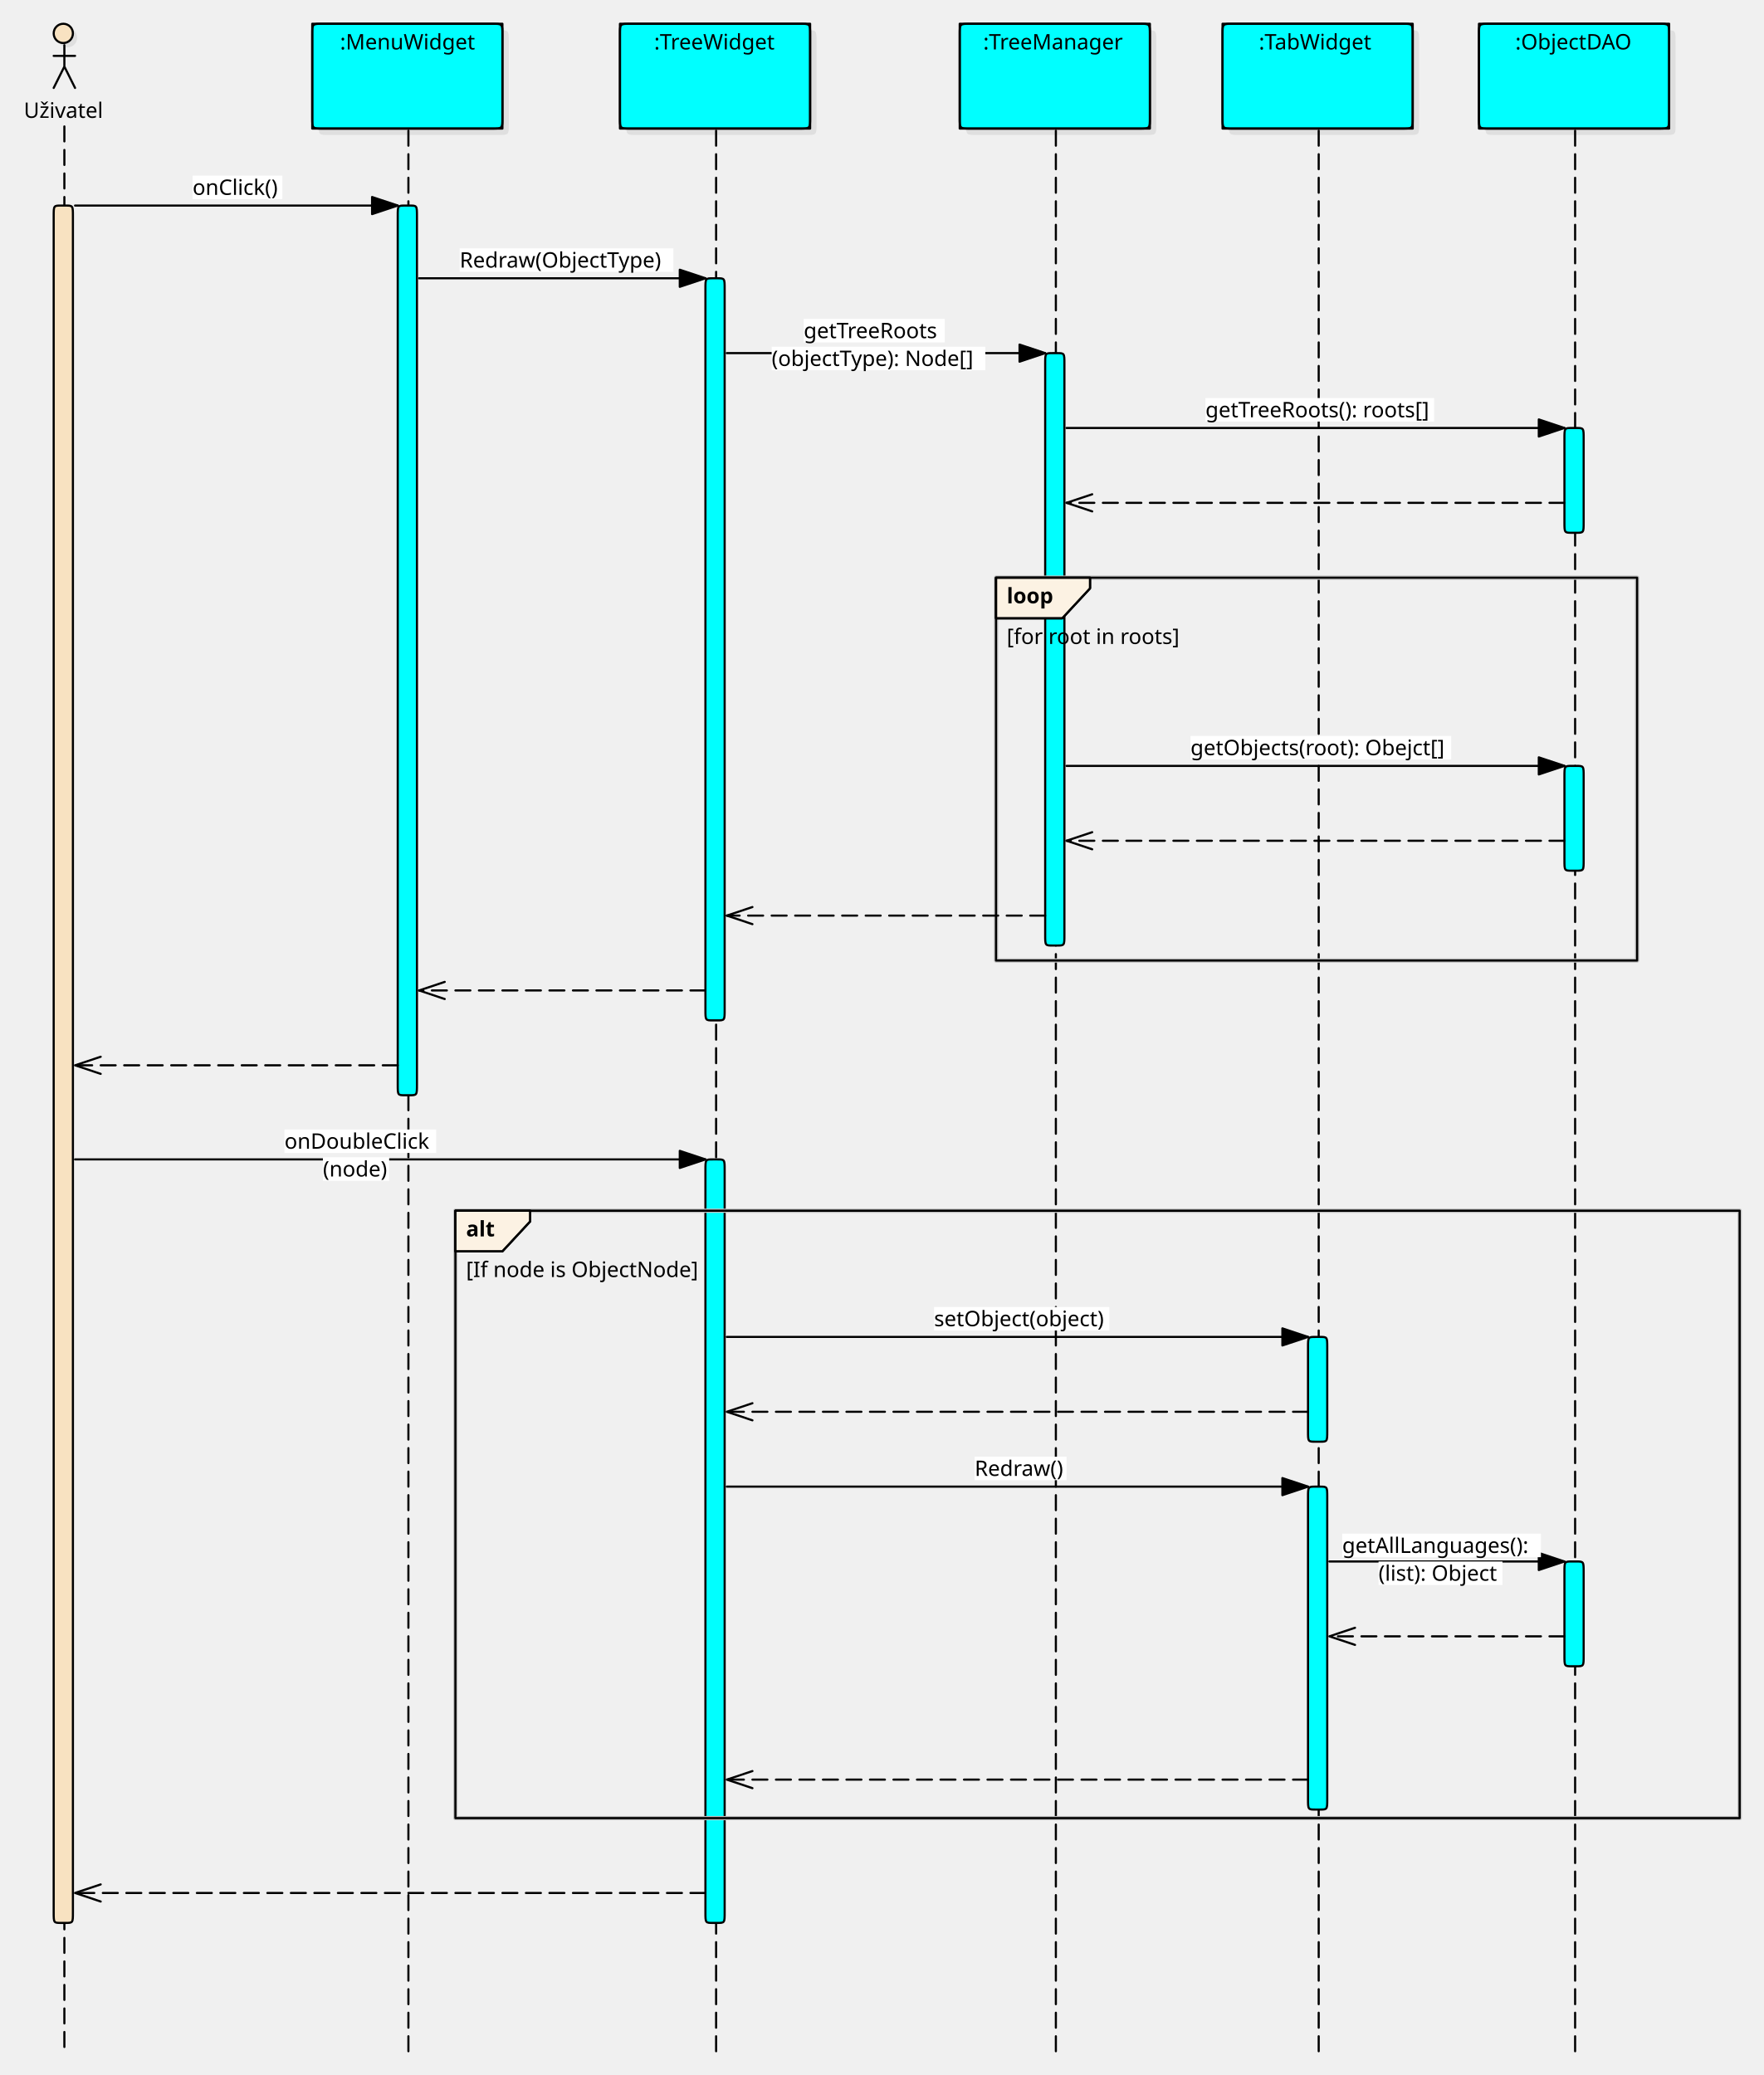
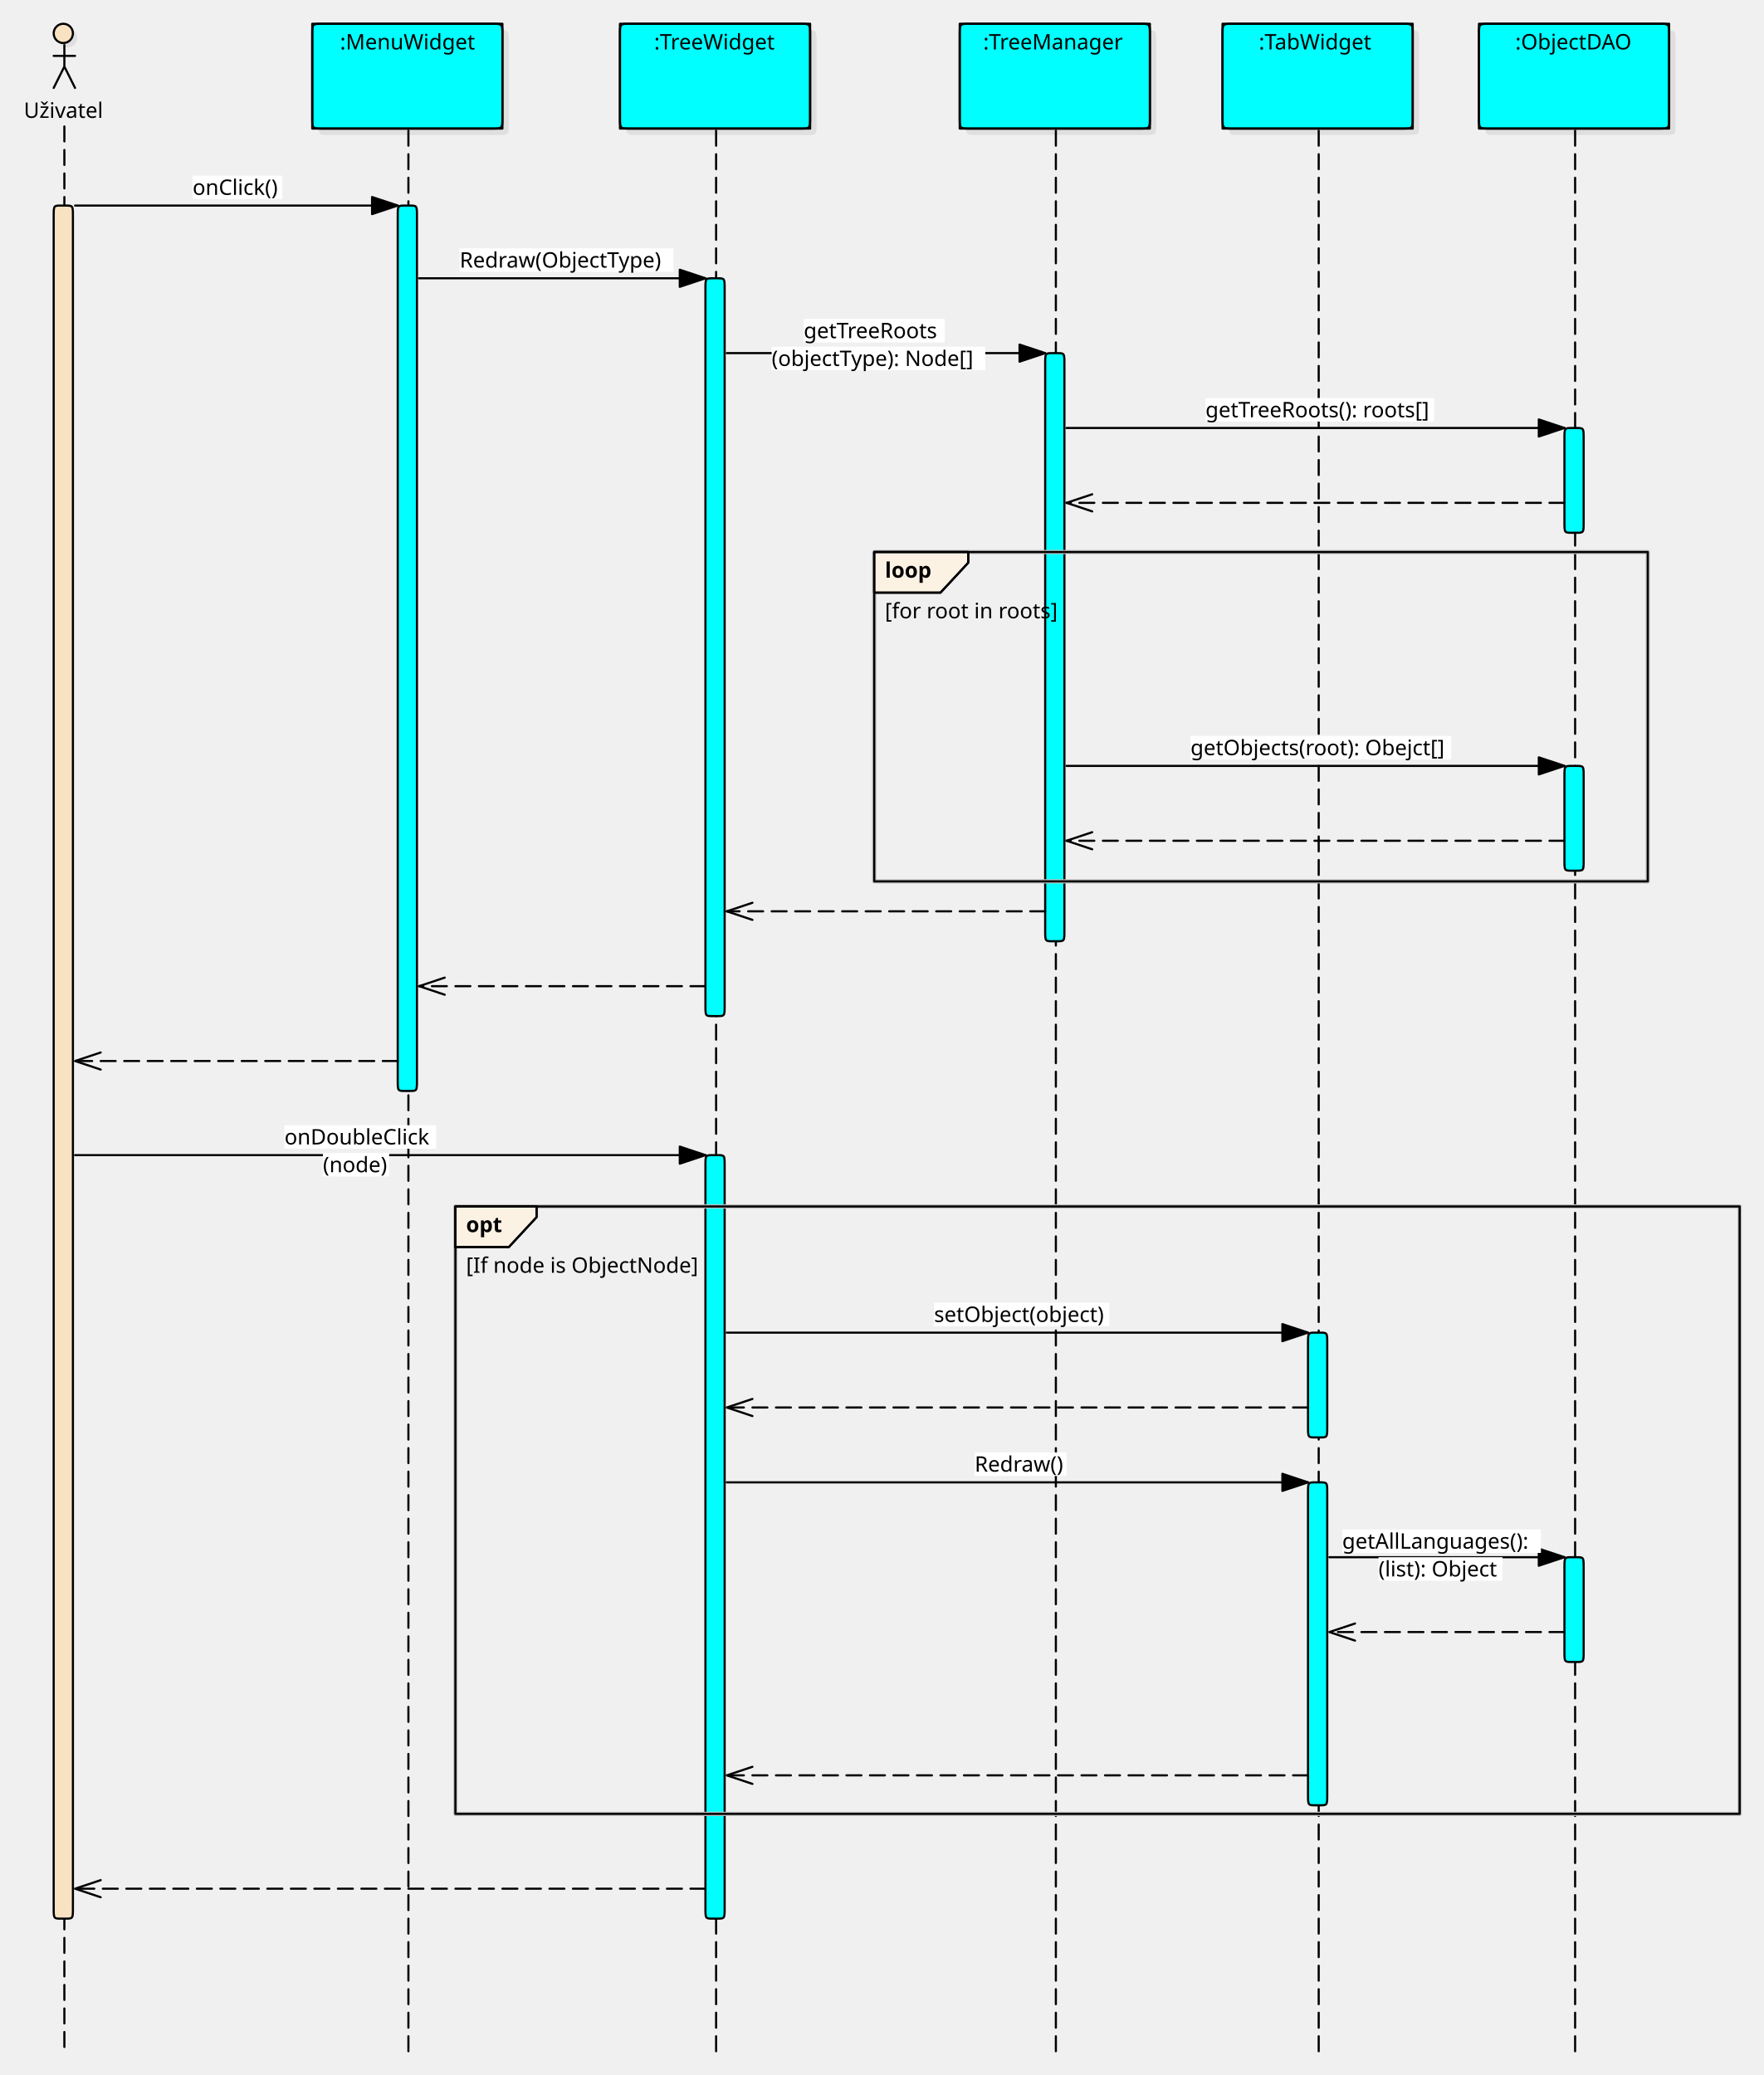
<svg xmlns="http://www.w3.org/2000/svg" version="1.1" preserveAspectRatio="xMidYMid" xml:space="preserve" width="593.46pt" height="698.414pt" viewBox="17.889 27.342 593.46 698.414">
  <g transform="matrix(1 0 0 -1 0 841)">
    <g stroke="#000000" fill="none" fill-rule="evenodd" stroke-width="1" stroke-linecap="round" stroke-linejoin="round" stroke-miterlimit="3" letter-spacing="normal" font-weight="normal" font-style="normal" baseline-shift="0">
      <g transform="matrix(0.75 0 0 0.75 0 841.65)">
        <g transform="matrix(0.958838 0 0 -0.959795 0 0)" font-family="ArialUnicode" font-size="10">
          <path fill="#DFDFDF" stroke="none" d="M52 56.5C52 54.01 54.01 52 56.5 52C58.99 52 61 54.01 61 56.5C61 58.99 58.99 61 56.5 61C54.01 61 52 58.99 52 56.5" />
          <path fill="#F8E2C1" stroke="none" d="M50 54.5C50 52.01 52.01 50 54.5 50C56.99 50 59 52.01 59 54.5C59 56.99 56.99 59 54.5 59C52.01 59 50 56.99 50 54.5" />
          <path d="M50 54.5C50 52.01 52.01 50 54.5 50C56.99 50 59 52.01 59 54.5C59 56.99 56.99 59 54.5 59C52.01 59 50 56.99 50 54.5M55 60V70M50 65H60M50 80L55 70m5 10L55 70" />
          <text transform="matrix(1 0 0 1 36 85)" fill="#000000" stroke="none">
            <tspan dx="0 " x="0" y="9">Uživatel</tspan>
          </text>
          <path stroke-dasharray="7,4" d="M55 98L55 996" />
-           <path fill="#F8E2C1" stroke="none" d="M50 140C50 135 50 135 53.5 135h2C59 135 59 135 59 140V933C59 938 59 938 55.5 938h-2C50 938 50 938 50 933V140" />
-           <path d="M50 140C50 135 50 135 53.5 135h2C59 135 59 135 59 140V933C59 938 59 938 55.5 938h-2C50 938 50 938 50 933V140" />
+           <path fill="#F8E2C1" stroke="none" d="M50 140C50 135 50 135 53.5 135h2C59 135 59 135 59 140V931C59 936 59 936 55.5 936h-2C50 936 50 936 50 931V140" />
+           <path d="M50 140C50 135 50 135 53.5 135h2C59 135 59 135 59 140V931C59 936 59 936 55.5 936h-2C50 936 50 936 50 931V140" />
          <path fill="#DFDFDF" stroke="none" d="M174 58C174 53 174 53 179 53h79C263 53 263 53 263 58V97C263 102 263 102 258 102H179C174 102 174 102 174 97V58" />
          <path fill="#00FFFF" stroke="none" d="M171 55C171 50 171 50 176 50h79C260 50 260 50 260 55V94C260 99 260 99 255 99H176C171 99 171 99 171 94V55" />
          <path d="M171 55C171 50 171 50 176 50h79C260 50 260 50 260 55V94C260 99 260 99 255 99H176C171 99 171 99 171 94V55m0 0C171 50 171 50 176 50h79C260 50 260 50 260 55V94C260 99 260 99 255 99H176C171 99 171 99 171 94V55" />
          <rect x="171" y="50" width="89" height="49" />
          <text transform="matrix(1 0 0 1 184 53)" fill="#000000" stroke="none">
            <tspan dx="0 " x="0" y="9">:MenuWidget</tspan>
          </text>
          <path stroke-dasharray="7,4" d="M216 100L216 998" />
-           <path fill="#00FFFF" stroke="none" d="M211 140C211 135 211 135 214.5 135h2C220 135 220 135 220 140V546C220 551 220 551 216.5 551h-2C211 551 211 551 211 546V140" />
-           <path d="M211 140C211 135 211 135 214.5 135h2C220 135 220 135 220 140V546C220 551 220 551 216.5 551h-2C211 551 211 551 211 546V140" />
+           <path fill="#00FFFF" stroke="none" d="M211 140C211 135 211 135 214.5 135h2C220 135 220 135 220 140V544C220 549 220 549 216.5 549h-2C211 549 211 549 211 544V140" />
+           <path d="M211 140C211 135 211 135 214.5 135h2C220 135 220 135 220 140V544C220 549 220 549 216.5 549h-2C211 549 211 549 211 544V140" />
          <path fill="#DFDFDF" stroke="none" d="M477 58C477 53 477 53 482 53h79C566 53 566 53 566 58V97C566 102 566 102 561 102H482C477 102 477 102 477 97V58" />
          <path fill="#00FFFF" stroke="none" d="M474 55C474 50 474 50 479 50h79C563 50 563 50 563 55V94C563 99 563 99 558 99H479C474 99 474 99 474 94V55" />
          <path d="M474 55C474 50 474 50 479 50h79C563 50 563 50 563 55V94C563 99 563 99 558 99H479C474 99 474 99 474 94V55m0 0C474 50 474 50 479 50h79C563 50 563 50 563 55V94C563 99 563 99 558 99H479C474 99 474 99 474 94V55" />
          <rect x="474" y="50" width="89" height="49" />
          <text transform="matrix(1 0 0 1 485 53)" fill="#000000" stroke="none">
            <tspan dx="0 " x="0" y="9">:TreeManager</tspan>
          </text>
          <path stroke-dasharray="7,4" d="M519 100L519 998" />
-           <path fill="#00FFFF" stroke="none" d="M514 209C514 204 514 204 517.5 204h2C523 204 523 204 523 209V476C523 481 523 481 519.5 481h-2C514 481 514 481 514 476V209" />
-           <path d="M514 209C514 204 514 204 517.5 204h2C523 204 523 204 523 209V476C523 481 523 481 519.5 481h-2C514 481 514 481 514 476V209" />
+           <path fill="#00FFFF" stroke="none" d="M514 209C514 204 514 204 517.5 204h2C523 204 523 204 523 209V474C523 479 523 479 519.5 479h-2C514 479 514 479 514 474V209" />
+           <path d="M514 209C514 204 514 204 517.5 204h2C523 204 523 204 523 209V474C523 479 523 479 519.5 479h-2C514 479 514 479 514 474V209" />
          <path fill="#DFDFDF" stroke="none" d="M720 58C720 53 720 53 725 53h79C809 53 809 53 809 58V97C809 102 809 102 804 102H725C720 102 720 102 720 97V58" />
          <path fill="#00FFFF" stroke="none" d="M717 55C717 50 717 50 722 50h79C806 50 806 50 806 55V94C806 99 806 99 801 99H722C717 99 717 99 717 94V55" />
          <path d="M717 55C717 50 717 50 722 50h79C806 50 806 50 806 55V94C806 99 806 99 801 99H722C717 99 717 99 717 94V55m0 0C717 50 717 50 722 50h79C806 50 806 50 806 55V94C806 99 806 99 801 99H722C717 99 717 99 717 94V55" />
          <rect x="717" y="50" width="89" height="49" />
          <text transform="matrix(1 0 0 1 734 53)" fill="#000000" stroke="none">
            <tspan dx="0 " x="0" y="9">:ObjectDAO</tspan>
          </text>
          <path stroke-dasharray="7,4" d="M762 100L762 998" />
          <path fill="#00FFFF" stroke="none" d="M757 244C757 239 757 239 760.5 239h2C766 239 766 239 766 244v39C766 288 766 288 762.5 288h-2C757 288 757 288 757 283V244" />
          <path d="M757 244C757 239 757 239 760.5 239h2C766 239 766 239 766 244v39C766 288 766 288 762.5 288h-2C757 288 757 288 757 283V244" />
          <path fill="#00FFFF" stroke="none" d="M757 402C757 397 757 397 760.5 397h2C766 397 766 397 766 402v39C766 446 766 446 762.5 446h-2C757 446 757 446 757 441V402" />
          <path d="M757 402C757 397 757 397 760.5 397h2C766 397 766 397 766 402v39C766 446 766 446 762.5 446h-2C757 446 757 446 757 441V402" />
-           <path fill="#00FFFF" stroke="none" d="M757 774C757 769 757 769 760.5 769h2C766 769 766 769 766 774v39C766 818 766 818 762.5 818h-2C757 818 757 818 757 813V774" />
-           <path d="M757 774C757 769 757 769 760.5 769h2C766 769 766 769 766 774v39C766 818 766 818 762.5 818h-2C757 818 757 818 757 813V774" />
+           <path fill="#00FFFF" stroke="none" d="M757 772C757 767 757 767 760.5 767h2C766 767 766 767 766 772v39C766 816 766 816 762.5 816h-2C757 816 757 816 757 811V772" />
+           <path d="M757 772C757 767 757 767 760.5 767h2C766 767 766 767 766 772v39C766 816 766 816 762.5 816h-2C757 816 757 816 757 811V772" />
          <path fill="#DFDFDF" stroke="none" d="M318 58C318 53 318 53 323 53h79C407 53 407 53 407 58V97C407 102 407 102 402 102H323C318 102 318 102 318 97V58" />
          <path fill="#00FFFF" stroke="none" d="M315 55C315 50 315 50 320 50h79C404 50 404 50 404 55V94C404 99 404 99 399 99H320C315 99 315 99 315 94V55" />
          <path d="M315 55C315 50 315 50 320 50h79C404 50 404 50 404 55V94C404 99 404 99 399 99H320C315 99 315 99 315 94V55m0 0C315 50 315 50 320 50h79C404 50 404 50 404 55V94C404 99 404 99 399 99H320C315 99 315 99 315 94V55" />
          <rect x="315" y="50" width="89" height="49" />
          <text transform="matrix(1 0 0 1 331 53)" fill="#000000" stroke="none">
            <tspan dx="0 " x="0" y="9">:TreeWidget</tspan>
          </text>
          <path stroke-dasharray="7,4" d="M360 100L360 998" />
-           <path fill="#00FFFF" stroke="none" d="M355 174C355 169 355 169 358.5 169h2C364 169 364 169 364 174V511C364 516 364 516 360.5 516h-2C355 516 355 516 355 511V174" />
-           <path d="M355 174C355 169 355 169 358.5 169h2C364 169 364 169 364 174V511C364 516 364 516 360.5 516h-2C355 516 355 516 355 511V174" />
-           <path fill="#00FFFF" stroke="none" d="M355 586C355 581 355 581 358.5 581h2C364 581 364 581 364 586V933C364 938 364 938 360.5 938h-2C355 938 355 938 355 933V586" />
-           <path d="M355 586C355 581 355 581 358.5 581h2C364 581 364 581 364 586V933C364 938 364 938 360.5 938h-2C355 938 355 938 355 933V586" />
+           <path fill="#00FFFF" stroke="none" d="M355 174C355 169 355 169 358.5 169h2C364 169 364 169 364 174V509C364 514 364 514 360.5 514h-2C355 514 355 514 355 509V174" />
+           <path d="M355 174C355 169 355 169 358.5 169h2C364 169 364 169 364 174V509C364 514 364 514 360.5 514h-2C355 514 355 514 355 509V174" />
+           <path fill="#00FFFF" stroke="none" d="M355 584C355 579 355 579 358.5 579h2C364 579 364 579 364 584V931C364 936 364 936 360.5 936h-2C355 936 355 936 355 931V584" />
+           <path d="M355 584C355 579 355 579 358.5 579h2C364 579 364 579 364 584V931C364 936 364 936 360.5 936h-2C355 936 355 936 355 931V584" />
          <path fill="#DFDFDF" stroke="none" d="M600 58C600 53 600 53 605 53h79C689 53 689 53 689 58V97C689 102 689 102 684 102H605C600 102 600 102 600 97V58" />
          <path fill="#00FFFF" stroke="none" d="M597 55C597 50 597 50 602 50h79C686 50 686 50 686 55V94C686 99 686 99 681 99H602C597 99 597 99 597 94V55" />
          <path d="M597 55C597 50 597 50 602 50h79C686 50 686 50 686 55V94C686 99 686 99 681 99H602C597 99 597 99 597 94V55m0 0C597 50 597 50 602 50h79C686 50 686 50 686 55V94C686 99 686 99 681 99H602C597 99 597 99 597 94V55" />
          <rect x="597" y="50" width="89" height="49" />
          <text transform="matrix(1 0 0 1 614 53)" fill="#000000" stroke="none">
            <tspan dx="0 " x="0" y="9">:TabWidget</tspan>
          </text>
          <path stroke-dasharray="7,4" d="M642 100L642 998" />
-           <path fill="#00FFFF" stroke="none" d="M637 669C637 664 637 664 640.5 664h2C646 664 646 664 646 669v39C646 713 646 713 642.5 713h-2C637 713 637 713 637 708V669" />
-           <path d="M637 669C637 664 637 664 640.5 664h2C646 664 646 664 646 669v39C646 713 646 713 642.5 713h-2C637 713 637 713 637 708V669" />
-           <path fill="#00FFFF" stroke="none" d="M637 739C637 734 637 734 640.5 734h2C646 734 646 734 646 739V880C646 885 646 885 642.5 885h-2C637 885 637 885 637 880V739" />
-           <path d="M637 739C637 734 637 734 640.5 734h2C646 734 646 734 646 739V880C646 885 646 885 642.5 885h-2C637 885 637 885 637 880V739" />
-           <path stroke="#C0C0C0" stroke-width="2" d="M491 309V488m0 0H791m0 0V309m0 0H491" />
-           <path d="M491 309V488m0 0H791m0 0V309m0 0H491" />
-           <path fill="#FCF2E3" d="M491 309v19h31l13 -14v-5H491" />
-           <path d="M491 309v19h31l13 -14v-5H491 Z" />
-           <text transform="matrix(1 0 0 1 496 312)" fill="#000000" font-weight="bold" stroke="none">
+           <path fill="#00FFFF" stroke="none" d="M637 667C637 662 637 662 640.5 662h2C646 662 646 662 646 667v39C646 711 646 711 642.5 711h-2C637 711 637 711 637 706V667" />
+           <path d="M637 667C637 662 637 662 640.5 662h2C646 662 646 662 646 667v39C646 711 646 711 642.5 711h-2C637 711 637 711 637 706V667" />
+           <path fill="#00FFFF" stroke="none" d="M637 737C637 732 637 732 640.5 732h2C646 732 646 732 646 737V878C646 883 646 883 642.5 883h-2C637 883 637 883 637 878V737" />
+           <path d="M637 737C637 732 637 732 640.5 732h2C646 732 646 732 646 737V878C646 883 646 883 642.5 883h-2C637 883 637 883 637 878V737" />
+           <path stroke="#C0C0C0" stroke-width="2" d="M238 603V887m0 0H839m0 0V603m0 0H238" />
+           <path d="M238 603V887m0 0H839m0 0V603m0 0H238" />
+           <path fill="#FCF2E3" d="M238 603v19h25l13 -14v-5H238" />
+           <path d="M238 603v19h25l13 -14v-5H238 Z" />
+           <text transform="matrix(1 0 0 1 243 606)" fill="#000000" font-weight="bold" stroke="none">
+             <tspan dx="0 " x="0" y="9">opt </tspan>
+           </text>
+           <text transform="matrix(1 0 0 1 243 625)" fill="#000000" stroke="none">
+             <tspan dx="0 " x="0" y="9">[If node is ObjectNode]</tspan>
+           </text>
+           <path stroke="#C0C0C0" stroke-width="2" d="M434 297V451m0 0H796m0 0V297m0 0H434" />
+           <path d="M434 297V451m0 0H796m0 0V297m0 0H434" />
+           <path fill="#FCF2E3" d="M434 297v19h31l13 -14v-5H434" />
+           <path d="M434 297v19h31l13 -14v-5H434 Z" />
+           <text transform="matrix(1 0 0 1 439 300)" fill="#000000" font-weight="bold" stroke="none">
            <tspan dx="0 " x="0" y="9">loop </tspan>
          </text>
-           <text transform="matrix(1 0 0 1 496 331)" fill="#000000" stroke="none">
+           <text transform="matrix(1 0 0 1 439 319)" fill="#000000" stroke="none">
            <tspan dx="0 " x="0" y="9">[for root in roots]</tspan>
-           </text>
-           <path stroke="#C0C0C0" stroke-width="2" d="M238 605V889m0 0H839m0 0V605m0 0H238" />
-           <path d="M238 605V889m0 0H839m0 0V605m0 0H238" />
-           <path fill="#FCF2E3" d="M238 605v19h22l13 -14v-5H238" />
-           <path d="M238 605v19h22l13 -14v-5H238 Z" />
-           <text transform="matrix(1 0 0 1 243 608)" fill="#000000" font-weight="bold" stroke="none">
-             <tspan dx="0 " x="0" y="9">alt </tspan>
-           </text>
-           <text transform="matrix(1 0 0 1 243 627)" fill="#000000" stroke="none">
-             <tspan dx="0 " x="0" y="9">[If node is ObjectNode]</tspan>
          </text>
          <path d="M60 135H211" />
          <path fill="#000000" d="M199 131v4v4l12 -4l-12 -4" />
          <path d="M221 169H355" />
          <path fill="#000000" d="M343 165v4v4l12 -4l-12 -4" />
          <path d="M365 204H514" />
          <path fill="#000000" d="M502 200v4v4l12 -4l-12 -4" />
          <path d="M524 239H757" />
          <path fill="#000000" d="M745 235v4v4l12 -4l-12 -4" />
          <path stroke-dasharray="7,4" d="M757 274L524 274" />
          <path d="M524 274l12 -4m-12 4l12 4" />
          <path d="M524 397H757" />
          <path fill="#000000" d="M745 393v4v4l12 -4l-12 -4" />
          <path stroke-dasharray="7,4" d="M757 432L524 432" />
          <path d="M524 432l12 -4m-12 4l12 4" />
-           <path stroke-dasharray="7,4" d="M514 467L365 467" />
-           <path d="M365 467l12 -4m-12 4l12 4" />
-           <path stroke-dasharray="7,4" d="M355 502L221 502" />
-           <path d="M221 502l12 -4m-12 4l12 4" />
-           <path stroke-dasharray="7,4" d="M211 537L61 537" />
-           <path d="M60 537l12 -4m-12 4l12 4" />
-           <path d="M60 581H355" />
-           <path fill="#000000" d="M343 577v4v4l12 -4l-12 -4" />
-           <path d="M365 664H637" />
-           <path fill="#000000" d="M625 660v4v4l12 -4l-12 -4" />
-           <path stroke-dasharray="7,4" d="M637 699L366 699" />
-           <path d="M365 699l12 -4m-12 4l12 4" />
-           <path d="M365 734H637" />
-           <path fill="#000000" d="M625 730v4v4l12 -4l-12 -4" />
-           <path d="M647 769H757" />
-           <path fill="#000000" d="M745 765v4v4l12 -4l-12 -4" />
-           <path stroke-dasharray="7,4" d="M757 804L651 804" />
-           <path d="M647 804l12 -4m-12 4l12 4" />
-           <path stroke-dasharray="7,4" d="M637 871L366 871" />
-           <path d="M365 871l12 -4m-12 4l12 4" />
-           <path stroke-dasharray="7,4" d="M355 924L62 924" />
-           <path d="M60 924l12 -4m-12 4l12 4" />
-           <g transform="matrix(1 0 0 -1 653 756)">
+           <path stroke-dasharray="7,4" d="M514 465L365 465" />
+           <path d="M365 465l12 -4m-12 4l12 4" />
+           <path stroke-dasharray="7,4" d="M355 500L221 500" />
+           <path d="M221 500l12 -4m-12 4l12 4" />
+           <path stroke-dasharray="7,4" d="M211 535L61 535" />
+           <path d="M60 535l12 -4m-12 4l12 4" />
+           <path d="M60 579H355" />
+           <path fill="#000000" d="M343 575v4v4l12 -4l-12 -4" />
+           <path d="M365 662H637" />
+           <path fill="#000000" d="M625 658v4v4l12 -4l-12 -4" />
+           <path stroke-dasharray="7,4" d="M637 697L366 697" />
+           <path d="M365 697l12 -4m-12 4l12 4" />
+           <path d="M365 732H637" />
+           <path fill="#000000" d="M625 728v4v4l12 -4l-12 -4" />
+           <path d="M647 767H757" />
+           <path fill="#000000" d="M745 763v4v4l12 -4l-12 -4" />
+           <path stroke-dasharray="7,4" d="M757 802L651 802" />
+           <path d="M647 802l12 -4m-12 4l12 4" />
+           <path stroke-dasharray="7,4" d="M637 869L366 869" />
+           <path d="M365 869l12 -4m-12 4l12 4" />
+           <path stroke-dasharray="7,4" d="M355 922L62 922" />
+           <path d="M60 922l12 -4m-12 4l12 4" />
+           <g transform="matrix(1 0 0 -1 401 188)">
+             <rect fill="#FFFFFF" stroke="none" x="0" width="66" y="-11" height="11" />
+           </g>
+           <text transform="matrix(1 0 0 1 401 188)" fill="#000000" stroke="none">
+             <tspan dx="0 " x="0" y="9">getTreeRoots</tspan>
+           </text>
+           <g transform="matrix(1 0 0 -1 386 201)">
+             <rect fill="#FFFFFF" stroke="none" x="0" width="100" y="-11" height="11" />
+           </g>
+           <text transform="matrix(1 0 0 1 386 201)" fill="#000000" stroke="none">
+             <tspan dx="0 " x="0" y="9">(objectType): Node[]</tspan>
+           </text>
+           <g transform="matrix(1 0 0 -1 115 121)">
+             <rect fill="#FFFFFF" stroke="none" x="0" width="42" y="-11" height="11" />
+           </g>
+           <text transform="matrix(1 0 0 1 115 121)" fill="#000000" stroke="none">
+             <tspan dx="0 " x="0" y="9">onClick()</tspan>
+           </text>
+           <g transform="matrix(1 0 0 -1 653 754)">
            <rect fill="#FFFFFF" stroke="none" x="0" width="93" y="-11" height="11" />
          </g>
-           <text transform="matrix(1 0 0 1 653 756)" fill="#000000" stroke="none">
+           <text transform="matrix(1 0 0 1 653 754)" fill="#000000" stroke="none">
            <tspan dx="0 " x="0" y="9">getAllLanguages():</tspan>
          </text>
-           <g transform="matrix(1 0 0 -1 670 769)">
+           <g transform="matrix(1 0 0 -1 670 767)">
            <rect fill="#FFFFFF" stroke="none" x="0" width="58" y="-11" height="11" />
          </g>
-           <text transform="matrix(1 0 0 1 670 769)" fill="#000000" stroke="none">
+           <text transform="matrix(1 0 0 1 670 767)" fill="#000000" stroke="none">
            <tspan dx="0 " x="0" y="9">(list): Object</tspan>
          </text>
          <g transform="matrix(1 0 0 -1 582 383)">
            <rect fill="#FFFFFF" stroke="none" x="0" width="122" y="-11" height="11" />
          </g>
          <text transform="matrix(1 0 0 1 582 383)" fill="#000000" stroke="none">
            <tspan dx="0 " x="0" y="9">getObjects(root): Obejct[]</tspan>
          </text>
-           <g transform="matrix(1 0 0 -1 401 188)">
-             <rect fill="#FFFFFF" stroke="none" x="0" width="66" y="-11" height="11" />
-           </g>
-           <text transform="matrix(1 0 0 1 401 188)" fill="#000000" stroke="none">
-             <tspan dx="0 " x="0" y="9">getTreeRoots</tspan>
-           </text>
-           <g transform="matrix(1 0 0 -1 386 201)">
-             <rect fill="#FFFFFF" stroke="none" x="0" width="100" y="-11" height="11" />
-           </g>
-           <text transform="matrix(1 0 0 1 386 201)" fill="#000000" stroke="none">
-             <tspan dx="0 " x="0" y="9">(objectType): Node[]</tspan>
-           </text>
-           <g transform="matrix(1 0 0 -1 115 121)">
-             <rect fill="#FFFFFF" stroke="none" x="0" width="42" y="-11" height="11" />
-           </g>
-           <text transform="matrix(1 0 0 1 115 121)" fill="#000000" stroke="none">
-             <tspan dx="0 " x="0" y="9">onClick()</tspan>
-           </text>
-           <g transform="matrix(1 0 0 -1 158 567)">
+           <g transform="matrix(1 0 0 -1 158 565)">
            <rect fill="#FFFFFF" stroke="none" x="0" width="71" y="-11" height="11" />
          </g>
-           <text transform="matrix(1 0 0 1 158 567)" fill="#000000" stroke="none">
+           <text transform="matrix(1 0 0 1 158 565)" fill="#000000" stroke="none">
            <tspan dx="0 " x="0" y="9">onDoubleClick</tspan>
          </text>
-           <g transform="matrix(1 0 0 -1 176 580)">
+           <g transform="matrix(1 0 0 -1 176 578)">
            <rect fill="#FFFFFF" stroke="none" x="0" width="31" y="-11" height="11" />
          </g>
-           <text transform="matrix(1 0 0 1 176 580)" fill="#000000" stroke="none">
+           <text transform="matrix(1 0 0 1 176 578)" fill="#000000" stroke="none">
            <tspan dx="0 " x="0" y="9">(node)</tspan>
-           </text>
-           <g transform="matrix(1 0 0 -1 481 720)">
-             <rect fill="#FFFFFF" stroke="none" x="0" width="43" y="-11" height="11" />
-           </g>
-           <text transform="matrix(1 0 0 1 481 720)" fill="#000000" stroke="none">
-             <tspan dx="0 " x="0" y="9">Redraw()</tspan>
          </text>
          <g transform="matrix(1 0 0 -1 589 225)">
            <rect fill="#FFFFFF" stroke="none" x="0" width="107" y="-11" height="11" />
          </g>
          <text transform="matrix(1 0 0 1 589 225)" fill="#000000" stroke="none">
            <tspan dx="0 " x="0" y="9">getTreeRoots(): roots[]</tspan>
          </text>
          <g transform="matrix(1 0 0 -1 240 155)">
            <rect fill="#FFFFFF" stroke="none" x="0" width="100" y="-11" height="11" />
          </g>
          <text transform="matrix(1 0 0 1 240 155)" fill="#000000" stroke="none">
            <tspan dx="0 " x="0" y="9">Redraw(ObjectType)</tspan>
          </text>
-           <g transform="matrix(1 0 0 -1 462 650)">
+           <g transform="matrix(1 0 0 -1 481 718)">
+             <rect fill="#FFFFFF" stroke="none" x="0" width="43" y="-11" height="11" />
+           </g>
+           <text transform="matrix(1 0 0 1 481 718)" fill="#000000" stroke="none">
+             <tspan dx="0 " x="0" y="9">Redraw()</tspan>
+           </text>
+           <g transform="matrix(1 0 0 -1 462 648)">
            <rect fill="#FFFFFF" stroke="none" x="0" width="82" y="-11" height="11" />
          </g>
-           <text transform="matrix(1 0 0 1 462 650)" fill="#000000" stroke="none">
+           <text transform="matrix(1 0 0 1 462 648)" fill="#000000" stroke="none">
            <tspan dx="0 " x="0" y="9">setObject(object)</tspan>
          </text>
        </g>
      </g>
    </g>
  </g>
</svg>
